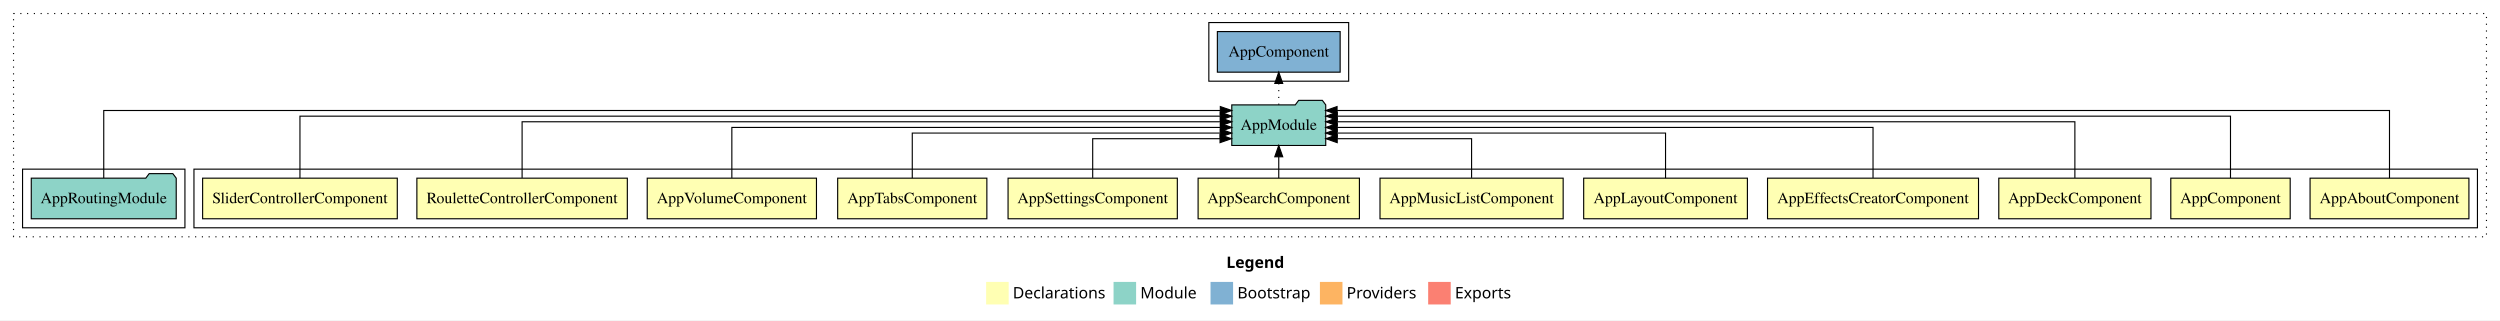
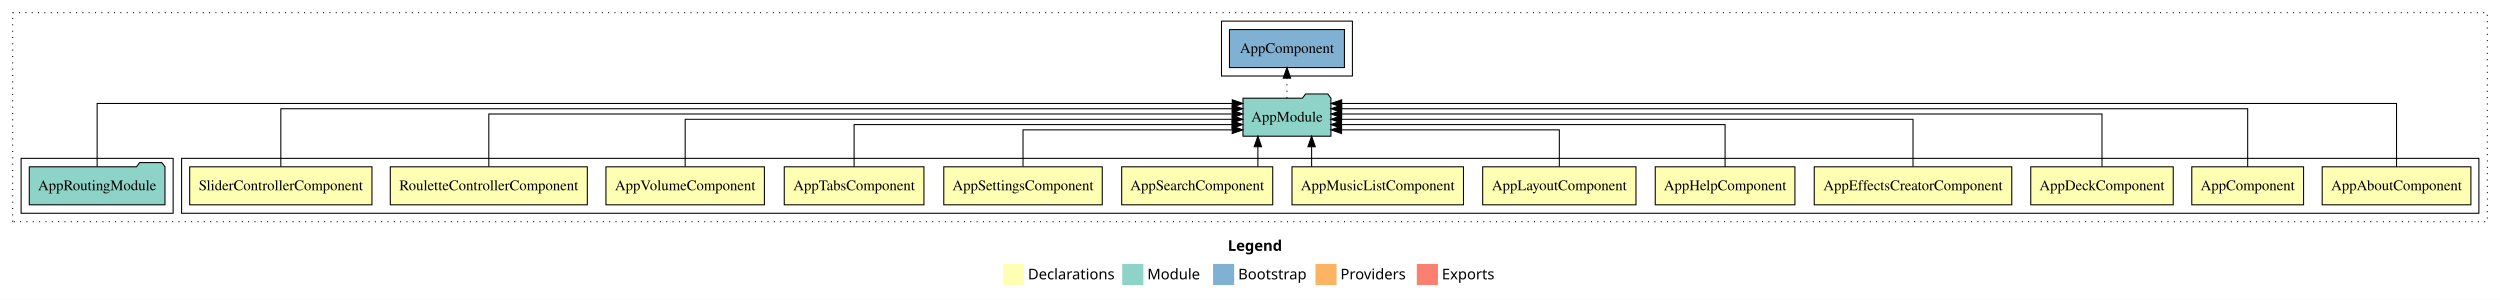
- <svg xmlns="http://www.w3.org/2000/svg" width="2217pt" height="284pt" viewBox="0.00 0.00 2217.00 284.00">
+ <svg xmlns="http://www.w3.org/2000/svg" width="2368pt" height="284pt" viewBox="0.00 0.00 2368.00 284.00">
  <g id="graph0" class="graph" transform="scale(1 1) rotate(0) translate(4 280)">
-     <polygon fill="#ffffff" stroke="transparent" points="-4,4 -4,-280 2213,-280 2213,4 -4,4" />
-     <text text-anchor="start" x="1083.509" y="-42.4" font-family="sans-serif" font-weight="bold" font-size="14.00" fill="#000000">Legend</text>
-     <polygon fill="#ffffb3" stroke="transparent" points="870.5,-10 870.5,-30 890.5,-30 890.5,-10 870.5,-10" />
-     <text text-anchor="start" x="894.129" y="-15.4" font-family="sans-serif" font-size="14.00" fill="#000000">  Declarations</text>
-     <polygon fill="#8dd3c7" stroke="transparent" points="983.5,-10 983.5,-30 1003.5,-30 1003.5,-10 983.5,-10" />
-     <text text-anchor="start" x="1007.225" y="-15.4" font-family="sans-serif" font-size="14.00" fill="#000000">  Module</text>
-     <polygon fill="#80b1d3" stroke="transparent" points="1069.5,-10 1069.5,-30 1089.5,-30 1089.5,-10 1069.5,-10" />
-     <text text-anchor="start" x="1093.281" y="-15.4" font-family="sans-serif" font-size="14.00" fill="#000000">  Bootstrap</text>
-     <polygon fill="#fdb462" stroke="transparent" points="1166.5,-10 1166.5,-30 1186.5,-30 1186.5,-10 1166.5,-10" />
-     <text text-anchor="start" x="1190.173" y="-15.4" font-family="sans-serif" font-size="14.00" fill="#000000">  Providers</text>
-     <polygon fill="#fb8072" stroke="transparent" points="1262.5,-10 1262.5,-30 1282.5,-30 1282.5,-10 1262.5,-10" />
-     <text text-anchor="start" x="1286.226" y="-15.4" font-family="sans-serif" font-size="14.00" fill="#000000">  Exports</text>
+     <polygon fill="#ffffff" stroke="transparent" points="-4,4 -4,-280 2364,-280 2364,4 -4,4" />
+     <text text-anchor="start" x="1159.009" y="-42.4" font-family="sans-serif" font-weight="bold" font-size="14.00" fill="#000000">Legend</text>
+     <polygon fill="#ffffb3" stroke="transparent" points="946,-10 946,-30 966,-30 966,-10 946,-10" />
+     <text text-anchor="start" x="969.629" y="-15.4" font-family="sans-serif" font-size="14.00" fill="#000000">  Declarations</text>
+     <polygon fill="#8dd3c7" stroke="transparent" points="1059,-10 1059,-30 1079,-30 1079,-10 1059,-10" />
+     <text text-anchor="start" x="1082.725" y="-15.4" font-family="sans-serif" font-size="14.00" fill="#000000">  Module</text>
+     <polygon fill="#80b1d3" stroke="transparent" points="1145,-10 1145,-30 1165,-30 1165,-10 1145,-10" />
+     <text text-anchor="start" x="1168.781" y="-15.4" font-family="sans-serif" font-size="14.00" fill="#000000">  Bootstrap</text>
+     <polygon fill="#fdb462" stroke="transparent" points="1242,-10 1242,-30 1262,-30 1262,-10 1242,-10" />
+     <text text-anchor="start" x="1265.673" y="-15.4" font-family="sans-serif" font-size="14.00" fill="#000000">  Providers</text>
+     <polygon fill="#fb8072" stroke="transparent" points="1338,-10 1338,-30 1358,-30 1358,-10 1338,-10" />
+     <text text-anchor="start" x="1361.726" y="-15.4" font-family="sans-serif" font-size="14.00" fill="#000000">  Exports</text>
    <g id="clust1" class="cluster">
-       <polygon fill="none" stroke="#000000" stroke-dasharray="1,5" points="8,-70 8,-268 2201,-268 2201,-70 8,-70" />
+       <polygon fill="none" stroke="#000000" stroke-dasharray="1,5" points="8,-70 8,-268 2352,-268 2352,-70 8,-70" />
    </g>
    <g id="clust2" class="cluster">
-       <polygon fill="none" stroke="#000000" points="168,-78 168,-130 2193,-130 2193,-78 168,-78" />
+       <polygon fill="none" stroke="#000000" points="168,-78 168,-130 2344,-130 2344,-78 168,-78" />
    </g>
-     <g id="clust15" class="cluster">
+     <g id="clust16" class="cluster">
      <polygon fill="none" stroke="#000000" points="16,-78 16,-130 160,-130 160,-78 16,-78" />
    </g>
-     <g id="clust17" class="cluster">
-       <polygon fill="none" stroke="#000000" points="1068,-208 1068,-260 1192,-260 1192,-208 1068,-208" />
+     <g id="clust18" class="cluster">
+       <polygon fill="none" stroke="#000000" points="1153,-208 1153,-260 1277,-260 1277,-208 1153,-208" />
    </g>
    <g id="node1" class="node">
-       <polygon fill="#ffffb3" stroke="#000000" points="2185.437,-122 2044.563,-122 2044.563,-86 2185.437,-86 2185.437,-122" />
-       <text text-anchor="middle" x="2115" y="-99.8" font-family="Times,serif" font-size="14.00" fill="#000000">AppAboutComponent</text>
+       <polygon fill="#ffffb3" stroke="#000000" points="2336.437,-122 2195.563,-122 2195.563,-86 2336.437,-86 2336.437,-122" />
+       <text text-anchor="middle" x="2266" y="-99.8" font-family="Times,serif" font-size="14.00" fill="#000000">AppAboutComponent</text>
    </g>
-     <g id="node13" class="node">
-       <polygon fill="#8dd3c7" stroke="#000000" points="1171.657,-187 1168.657,-191 1147.657,-191 1144.657,-187 1088.343,-187 1088.343,-151 1171.657,-151 1171.657,-187" />
-       <text text-anchor="middle" x="1130" y="-164.8" font-family="Times,serif" font-size="14.00" fill="#000000">AppModule</text>
+     <g id="node14" class="node">
+       <polygon fill="#8dd3c7" stroke="#000000" points="1256.657,-187 1253.657,-191 1232.657,-191 1229.657,-187 1173.343,-187 1173.343,-151 1256.657,-151 1256.657,-187" />
+       <text text-anchor="middle" x="1215" y="-164.8" font-family="Times,serif" font-size="14.00" fill="#000000">AppModule</text>
    </g>
    <g id="edge1" class="edge">
-       <path fill="none" stroke="#000000" d="M2115,-122.091C2115,-145.133 2115,-182 2115,-182 2115,-182 1181.695,-182 1181.695,-182" />
-       <polygon fill="#000000" stroke="#000000" points="1181.695,-178.5 1171.695,-182 1181.695,-185.5 1181.695,-178.5" />
+       <path fill="none" stroke="#000000" d="M2266,-122.091C2266,-145.133 2266,-182 2266,-182 2266,-182 1266.849,-182 1266.849,-182" />
+       <polygon fill="#000000" stroke="#000000" points="1266.849,-178.5 1256.849,-182 1266.849,-185.5 1266.849,-178.5" />
    </g>
    <g id="node2" class="node">
-       <polygon fill="#ffffb3" stroke="#000000" points="2026.94,-122 1921.06,-122 1921.06,-86 2026.94,-86 2026.94,-122" />
-       <text text-anchor="middle" x="1974" y="-99.8" font-family="Times,serif" font-size="14.00" fill="#000000">AppComponent</text>
+       <polygon fill="#ffffb3" stroke="#000000" points="2177.94,-122 2072.06,-122 2072.06,-86 2177.94,-86 2177.94,-122" />
+       <text text-anchor="middle" x="2125" y="-99.8" font-family="Times,serif" font-size="14.00" fill="#000000">AppComponent</text>
    </g>
    <g id="edge2" class="edge">
-       <path fill="none" stroke="#000000" d="M1974,-122.045C1974,-143.662 1974,-177 1974,-177 1974,-177 1181.854,-177 1181.854,-177" />
-       <polygon fill="#000000" stroke="#000000" points="1181.854,-173.5 1171.854,-177 1181.854,-180.5 1181.854,-173.5" />
+       <path fill="none" stroke="#000000" d="M2125,-122.045C2125,-143.662 2125,-177 2125,-177 2125,-177 1266.765,-177 1266.765,-177" />
+       <polygon fill="#000000" stroke="#000000" points="1266.765,-173.5 1256.765,-177 1266.765,-180.5 1266.765,-173.5" />
    </g>
    <g id="node3" class="node">
-       <polygon fill="#ffffb3" stroke="#000000" points="1903.475,-122 1768.525,-122 1768.525,-86 1903.475,-86 1903.475,-122" />
-       <text text-anchor="middle" x="1836" y="-99.8" font-family="Times,serif" font-size="14.00" fill="#000000">AppDeckComponent</text>
+       <polygon fill="#ffffb3" stroke="#000000" points="2054.475,-122 1919.525,-122 1919.525,-86 2054.475,-86 2054.475,-122" />
+       <text text-anchor="middle" x="1987" y="-99.8" font-family="Times,serif" font-size="14.00" fill="#000000">AppDeckComponent</text>
    </g>
    <g id="edge3" class="edge">
-       <path fill="none" stroke="#000000" d="M1836,-122.223C1836,-142.365 1836,-172 1836,-172 1836,-172 1181.788,-172 1181.788,-172" />
-       <polygon fill="#000000" stroke="#000000" points="1181.788,-168.5 1171.788,-172 1181.788,-175.5 1181.788,-168.5" />
+       <path fill="none" stroke="#000000" d="M1987,-122.223C1987,-142.365 1987,-172 1987,-172 1987,-172 1266.78,-172 1266.78,-172" />
+       <polygon fill="#000000" stroke="#000000" points="1266.78,-168.5 1256.78,-172 1266.78,-175.5 1266.78,-168.5" />
    </g>
    <g id="node4" class="node">
-       <polygon fill="#ffffb3" stroke="#000000" points="1750.555,-122 1563.445,-122 1563.445,-86 1750.555,-86 1750.555,-122" />
-       <text text-anchor="middle" x="1657" y="-99.8" font-family="Times,serif" font-size="14.00" fill="#000000">AppEffectsCreatorComponent</text>
+       <polygon fill="#ffffb3" stroke="#000000" points="1901.555,-122 1714.445,-122 1714.445,-86 1901.555,-86 1901.555,-122" />
+       <text text-anchor="middle" x="1808" y="-99.8" font-family="Times,serif" font-size="14.00" fill="#000000">AppEffectsCreatorComponent</text>
    </g>
    <g id="edge4" class="edge">
-       <path fill="none" stroke="#000000" d="M1657,-122.222C1657,-140.828 1657,-167 1657,-167 1657,-167 1181.793,-167 1181.793,-167" />
-       <polygon fill="#000000" stroke="#000000" points="1181.793,-163.5 1171.793,-167 1181.793,-170.5 1181.793,-163.5" />
+       <path fill="none" stroke="#000000" d="M1808,-122.222C1808,-140.828 1808,-167 1808,-167 1808,-167 1266.699,-167 1266.699,-167" />
+       <polygon fill="#000000" stroke="#000000" points="1266.699,-163.5 1256.699,-167 1266.699,-170.5 1266.699,-163.5" />
    </g>
    <g id="node5" class="node">
+       <polygon fill="#ffffb3" stroke="#000000" points="1696.151,-122 1563.849,-122 1563.849,-86 1696.151,-86 1696.151,-122" />
+       <text text-anchor="middle" x="1630" y="-99.8" font-family="Times,serif" font-size="14.00" fill="#000000">AppHelpComponent</text>
+     </g>
+     <g id="edge5" class="edge">
+       <path fill="none" stroke="#000000" d="M1630,-122.034C1630,-139.06 1630,-162 1630,-162 1630,-162 1266.692,-162 1266.692,-162" />
+       <polygon fill="#000000" stroke="#000000" points="1266.692,-158.5 1256.692,-162 1266.692,-165.5 1266.692,-158.5" />
+     </g>
+     <g id="node6" class="node">
      <polygon fill="#ffffb3" stroke="#000000" points="1545.597,-122 1400.403,-122 1400.403,-86 1545.597,-86 1545.597,-122" />
      <text text-anchor="middle" x="1473" y="-99.8" font-family="Times,serif" font-size="14.00" fill="#000000">AppLayoutComponent</text>
    </g>
-     <g id="edge5" class="edge">
-       <path fill="none" stroke="#000000" d="M1473,-122.034C1473,-139.06 1473,-162 1473,-162 1473,-162 1181.716,-162 1181.716,-162" />
-       <polygon fill="#000000" stroke="#000000" points="1181.716,-158.5 1171.716,-162 1181.716,-165.5 1181.716,-158.5" />
+     <g id="edge6" class="edge">
+       <path fill="none" stroke="#000000" d="M1473,-122.24C1473,-137.571 1473,-157 1473,-157 1473,-157 1266.739,-157 1266.739,-157" />
+       <polygon fill="#000000" stroke="#000000" points="1266.739,-153.5 1256.739,-157 1266.739,-160.5 1266.739,-153.5" />
    </g>
-     <g id="node6" class="node">
+     <g id="node7" class="node">
      <polygon fill="#ffffb3" stroke="#000000" points="1382.212,-122 1219.788,-122 1219.788,-86 1382.212,-86 1382.212,-122" />
      <text text-anchor="middle" x="1301" y="-99.8" font-family="Times,serif" font-size="14.00" fill="#000000">AppMusicListComponent</text>
    </g>
-     <g id="edge6" class="edge">
-       <path fill="none" stroke="#000000" d="M1301,-122.24C1301,-137.571 1301,-157 1301,-157 1301,-157 1181.831,-157 1181.831,-157" />
-       <polygon fill="#000000" stroke="#000000" points="1181.831,-153.5 1171.831,-157 1181.831,-160.5 1181.831,-153.5" />
+     <g id="edge7" class="edge">
+       <path fill="none" stroke="#000000" d="M1238.361,-122.106C1238.361,-122.106 1238.361,-140.991 1238.361,-140.991" />
+       <polygon fill="#000000" stroke="#000000" points="1234.861,-140.991 1238.361,-150.991 1241.861,-140.991 1234.861,-140.991" />
    </g>
-     <g id="node7" class="node">
+     <g id="node8" class="node">
      <polygon fill="#ffffb3" stroke="#000000" points="1201.527,-122 1058.473,-122 1058.473,-86 1201.527,-86 1201.527,-122" />
      <text text-anchor="middle" x="1130" y="-99.8" font-family="Times,serif" font-size="14.00" fill="#000000">AppSearchComponent</text>
    </g>
-     <g id="edge7" class="edge">
-       <path fill="none" stroke="#000000" d="M1130,-122.106C1130,-122.106 1130,-140.991 1130,-140.991" />
-       <polygon fill="#000000" stroke="#000000" points="1126.5,-140.991 1130,-150.991 1133.5,-140.991 1126.5,-140.991" />
+     <g id="edge8" class="edge">
+       <path fill="none" stroke="#000000" d="M1187.467,-122.106C1187.467,-122.106 1187.467,-140.991 1187.467,-140.991" />
+       <polygon fill="#000000" stroke="#000000" points="1183.967,-140.991 1187.467,-150.991 1190.967,-140.991 1183.967,-140.991" />
    </g>
-     <g id="node8" class="node">
+     <g id="node9" class="node">
      <polygon fill="#ffffb3" stroke="#000000" points="1040.053,-122 889.947,-122 889.947,-86 1040.053,-86 1040.053,-122" />
      <text text-anchor="middle" x="965" y="-99.8" font-family="Times,serif" font-size="14.00" fill="#000000">AppSettingsComponent</text>
    </g>
-     <g id="edge8" class="edge">
-       <path fill="none" stroke="#000000" d="M965,-122.24C965,-137.571 965,-157 965,-157 965,-157 1077.937,-157 1077.937,-157" />
-       <polygon fill="#000000" stroke="#000000" points="1077.937,-160.5 1087.937,-157 1077.937,-153.5 1077.937,-160.5" />
+     <g id="edge9" class="edge">
+       <path fill="none" stroke="#000000" d="M965,-122.24C965,-137.571 965,-157 965,-157 965,-157 1163.156,-157 1163.156,-157" />
+       <polygon fill="#000000" stroke="#000000" points="1163.156,-160.5 1173.156,-157 1163.156,-153.5 1163.156,-160.5" />
    </g>
-     <g id="node9" class="node">
+     <g id="node10" class="node">
      <polygon fill="#ffffb3" stroke="#000000" points="871.151,-122 738.849,-122 738.849,-86 871.151,-86 871.151,-122" />
      <text text-anchor="middle" x="805" y="-99.8" font-family="Times,serif" font-size="14.00" fill="#000000">AppTabsComponent</text>
    </g>
-     <g id="edge9" class="edge">
-       <path fill="none" stroke="#000000" d="M805,-122.034C805,-139.06 805,-162 805,-162 805,-162 1078.177,-162 1078.177,-162" />
-       <polygon fill="#000000" stroke="#000000" points="1078.177,-165.5 1088.177,-162 1078.177,-158.5 1078.177,-165.5" />
+     <g id="edge10" class="edge">
+       <path fill="none" stroke="#000000" d="M805,-122.034C805,-139.06 805,-162 805,-162 805,-162 1163.05,-162 1163.05,-162" />
+       <polygon fill="#000000" stroke="#000000" points="1163.05,-165.5 1173.05,-162 1163.05,-158.5 1163.05,-165.5" />
    </g>
-     <g id="node10" class="node">
+     <g id="node11" class="node">
      <polygon fill="#ffffb3" stroke="#000000" points="720.042,-122 569.958,-122 569.958,-86 720.042,-86 720.042,-122" />
      <text text-anchor="middle" x="645" y="-99.8" font-family="Times,serif" font-size="14.00" fill="#000000">AppVolumeComponent</text>
    </g>
-     <g id="edge10" class="edge">
-       <path fill="none" stroke="#000000" d="M645,-122.222C645,-140.828 645,-167 645,-167 645,-167 1078.229,-167 1078.229,-167" />
-       <polygon fill="#000000" stroke="#000000" points="1078.229,-170.5 1088.229,-167 1078.229,-163.5 1078.229,-170.5" />
+     <g id="edge11" class="edge">
+       <path fill="none" stroke="#000000" d="M645,-122.222C645,-140.828 645,-167 645,-167 645,-167 1163.086,-167 1163.086,-167" />
+       <polygon fill="#000000" stroke="#000000" points="1163.087,-170.5 1173.086,-167 1163.086,-163.5 1163.087,-170.5" />
    </g>
-     <g id="node11" class="node">
+     <g id="node12" class="node">
      <polygon fill="#ffffb3" stroke="#000000" points="552.314,-122 365.685,-122 365.685,-86 552.314,-86 552.314,-122" />
      <text text-anchor="middle" x="459" y="-99.8" font-family="Times,serif" font-size="14.00" fill="#000000">RouletteControllerComponent</text>
    </g>
-     <g id="edge11" class="edge">
-       <path fill="none" stroke="#000000" d="M459,-122.223C459,-142.365 459,-172 459,-172 459,-172 1078.28,-172 1078.28,-172" />
-       <polygon fill="#000000" stroke="#000000" points="1078.28,-175.5 1088.28,-172 1078.279,-168.5 1078.28,-175.5" />
+     <g id="edge12" class="edge">
+       <path fill="none" stroke="#000000" d="M459,-122.223C459,-142.365 459,-172 459,-172 459,-172 1163.277,-172 1163.277,-172" />
+       <polygon fill="#000000" stroke="#000000" points="1163.277,-175.5 1173.277,-172 1163.277,-168.5 1163.277,-175.5" />
    </g>
-     <g id="node12" class="node">
+     <g id="node13" class="node">
      <polygon fill="#ffffb3" stroke="#000000" points="348.316,-122 175.684,-122 175.684,-86 348.316,-86 348.316,-122" />
      <text text-anchor="middle" x="262" y="-99.8" font-family="Times,serif" font-size="14.00" fill="#000000">SliderControllerComponent</text>
    </g>
-     <g id="edge12" class="edge">
-       <path fill="none" stroke="#000000" d="M262,-122.045C262,-143.662 262,-177 262,-177 262,-177 1078.135,-177 1078.135,-177" />
-       <polygon fill="#000000" stroke="#000000" points="1078.135,-180.5 1088.135,-177 1078.134,-173.5 1078.135,-180.5" />
+     <g id="edge13" class="edge">
+       <path fill="none" stroke="#000000" d="M262,-122.045C262,-143.662 262,-177 262,-177 262,-177 1163.13,-177 1163.13,-177" />
+       <polygon fill="#000000" stroke="#000000" points="1163.13,-180.5 1173.13,-177 1163.13,-173.5 1163.13,-180.5" />
+     </g>
+     <g id="node16" class="node">
+       <polygon fill="#80b1d3" stroke="#000000" points="1269.439,-252 1160.561,-252 1160.561,-216 1269.439,-216 1269.439,-252" />
+       <text text-anchor="middle" x="1215" y="-229.8" font-family="Times,serif" font-size="14.00" fill="#000000">AppComponent </text>
+     </g>
+     <g id="edge15" class="edge">
+       <path fill="none" stroke="#000000" stroke-dasharray="1,5" d="M1215,-187.106C1215,-187.106 1215,-205.991 1215,-205.991" />
+       <polygon fill="#000000" stroke="#000000" points="1211.5,-205.991 1215,-215.991 1218.5,-205.991 1211.5,-205.991" />
    </g>
    <g id="node15" class="node">
-       <polygon fill="#80b1d3" stroke="#000000" points="1184.439,-252 1075.561,-252 1075.561,-216 1184.439,-216 1184.439,-252" />
-       <text text-anchor="middle" x="1130" y="-229.8" font-family="Times,serif" font-size="14.00" fill="#000000">AppComponent </text>
-     </g>
-     <g id="edge14" class="edge">
-       <path fill="none" stroke="#000000" stroke-dasharray="1,5" d="M1130,-187.106C1130,-187.106 1130,-205.991 1130,-205.991" />
-       <polygon fill="#000000" stroke="#000000" points="1126.5,-205.991 1130,-215.991 1133.5,-205.991 1126.5,-205.991" />
-     </g>
-     <g id="node14" class="node">
      <polygon fill="#8dd3c7" stroke="#000000" points="152.274,-122 149.274,-126 128.274,-126 125.274,-122 23.726,-122 23.726,-86 152.274,-86 152.274,-122" />
      <text text-anchor="middle" x="88" y="-99.8" font-family="Times,serif" font-size="14.00" fill="#000000">AppRoutingModule</text>
    </g>
-     <g id="edge13" class="edge">
-       <path fill="none" stroke="#000000" d="M88,-122.091C88,-145.133 88,-182 88,-182 88,-182 1078.186,-182 1078.186,-182" />
-       <polygon fill="#000000" stroke="#000000" points="1078.186,-185.5 1088.186,-182 1078.186,-178.5 1078.186,-185.5" />
+     <g id="edge14" class="edge">
+       <path fill="none" stroke="#000000" d="M88,-122.091C88,-145.133 88,-182 88,-182 88,-182 1163.216,-182 1163.216,-182" />
+       <polygon fill="#000000" stroke="#000000" points="1163.216,-185.5 1173.216,-182 1163.216,-178.5 1163.216,-185.5" />
    </g>
  </g>
</svg>
